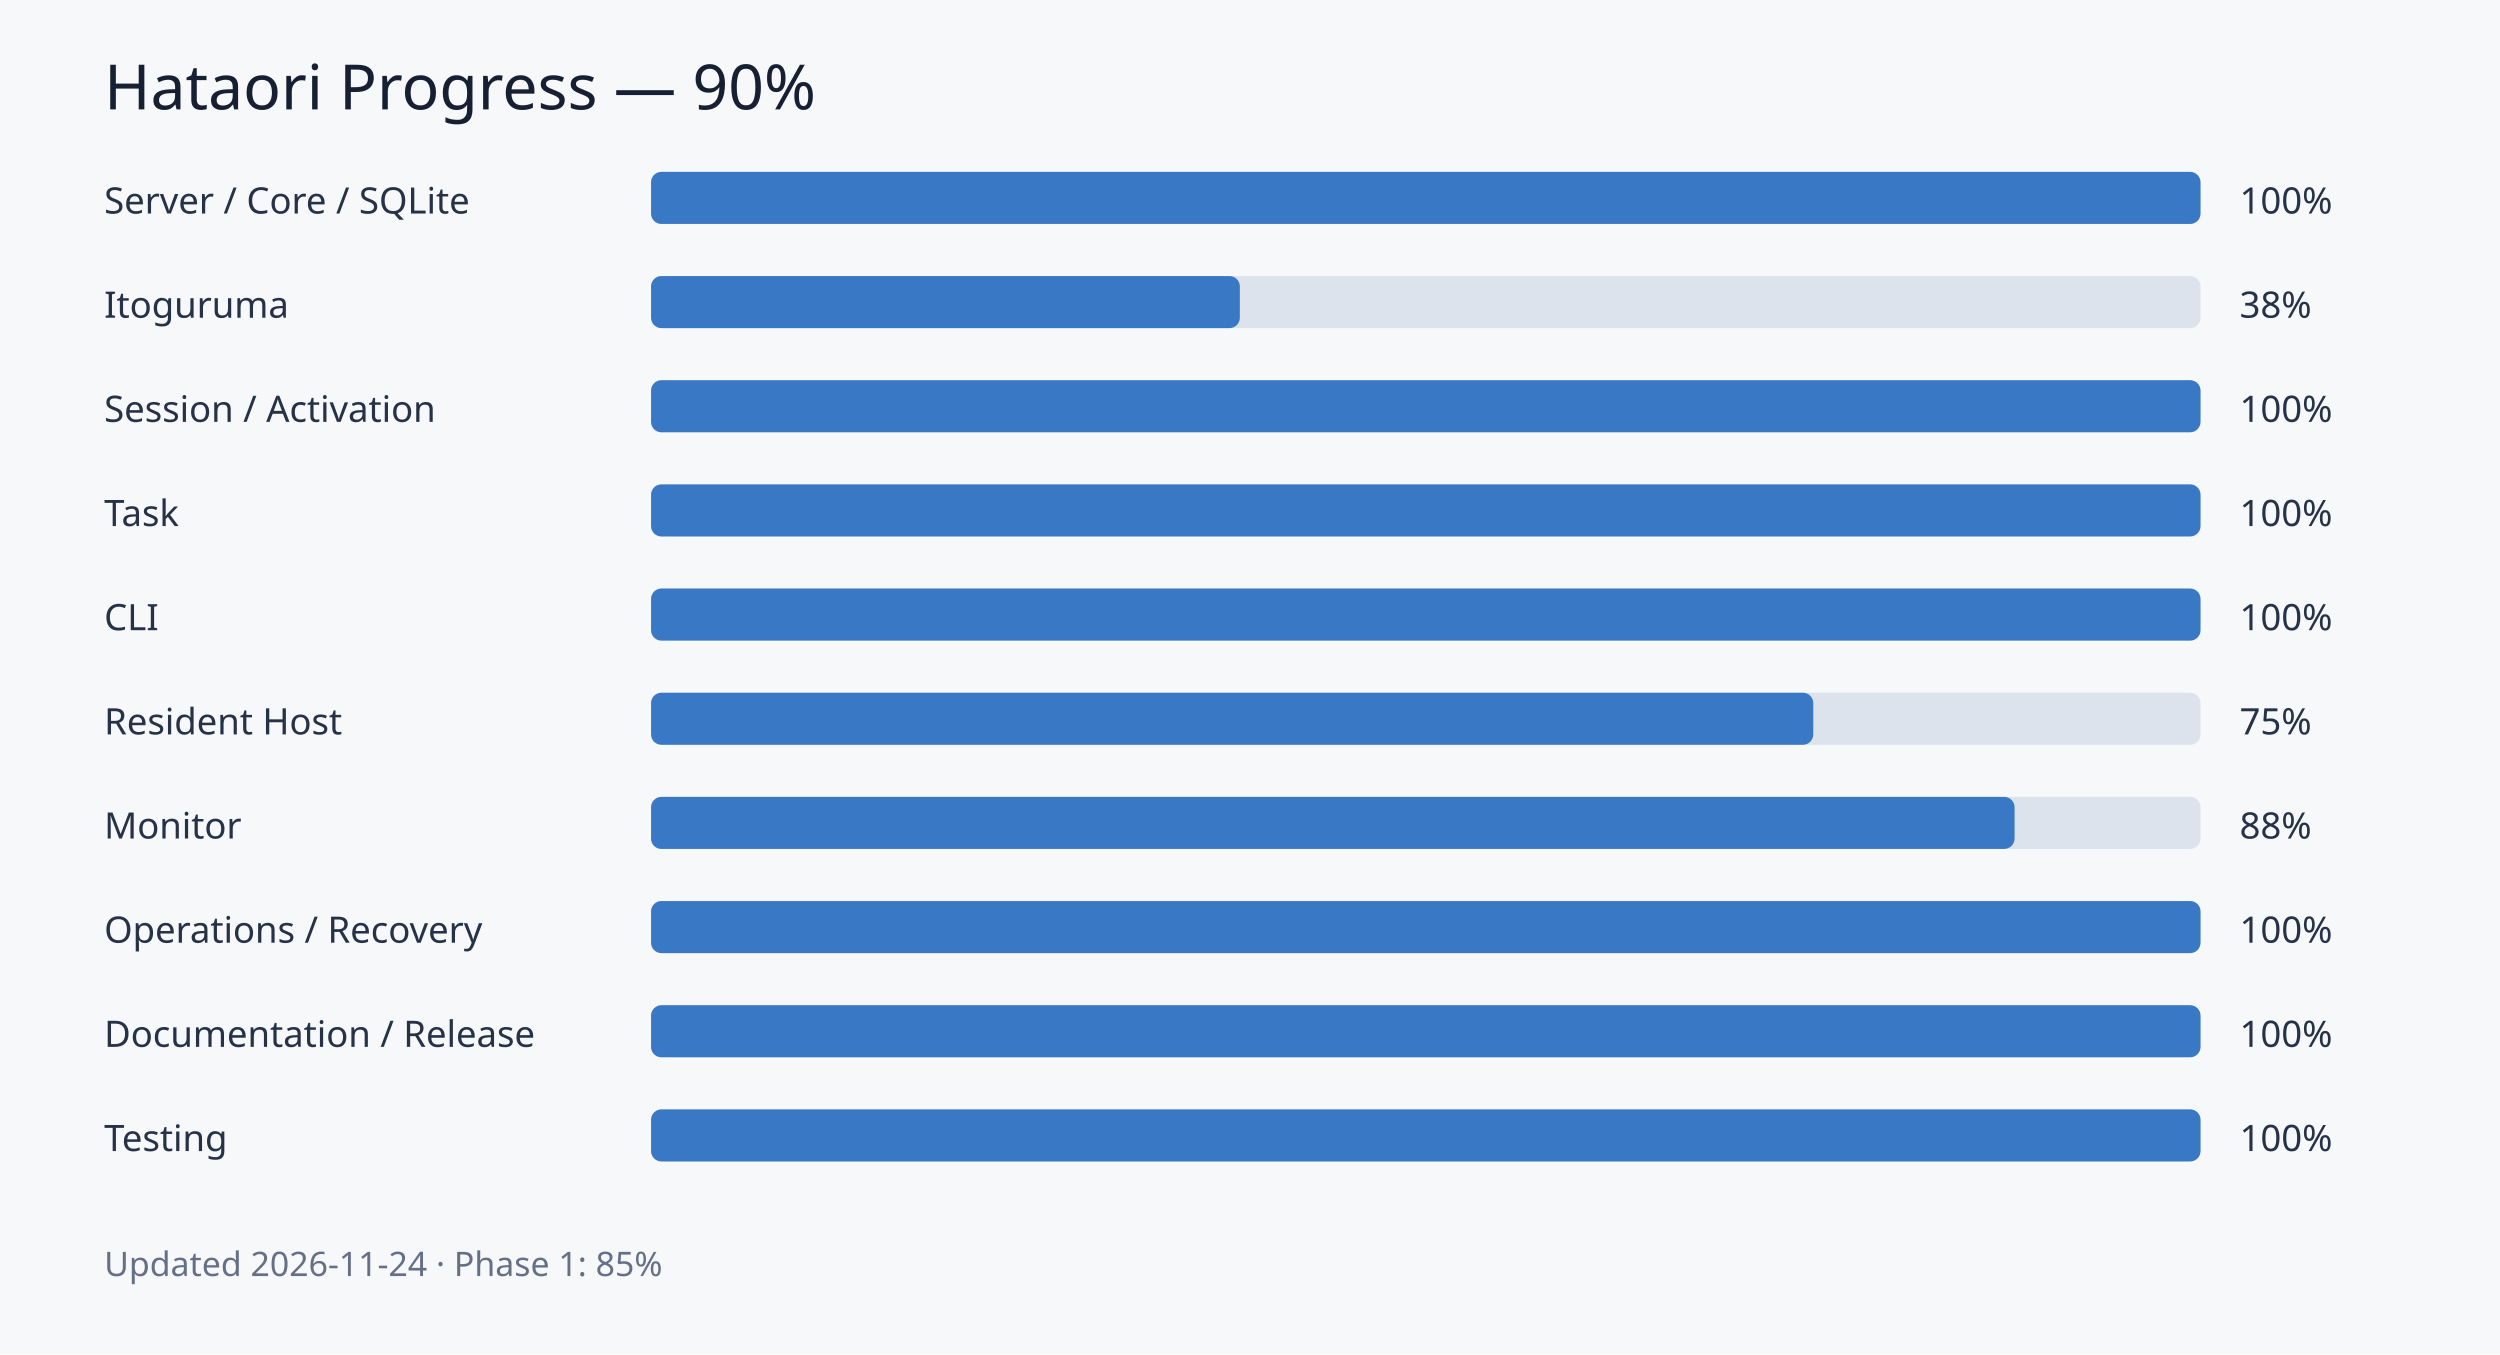
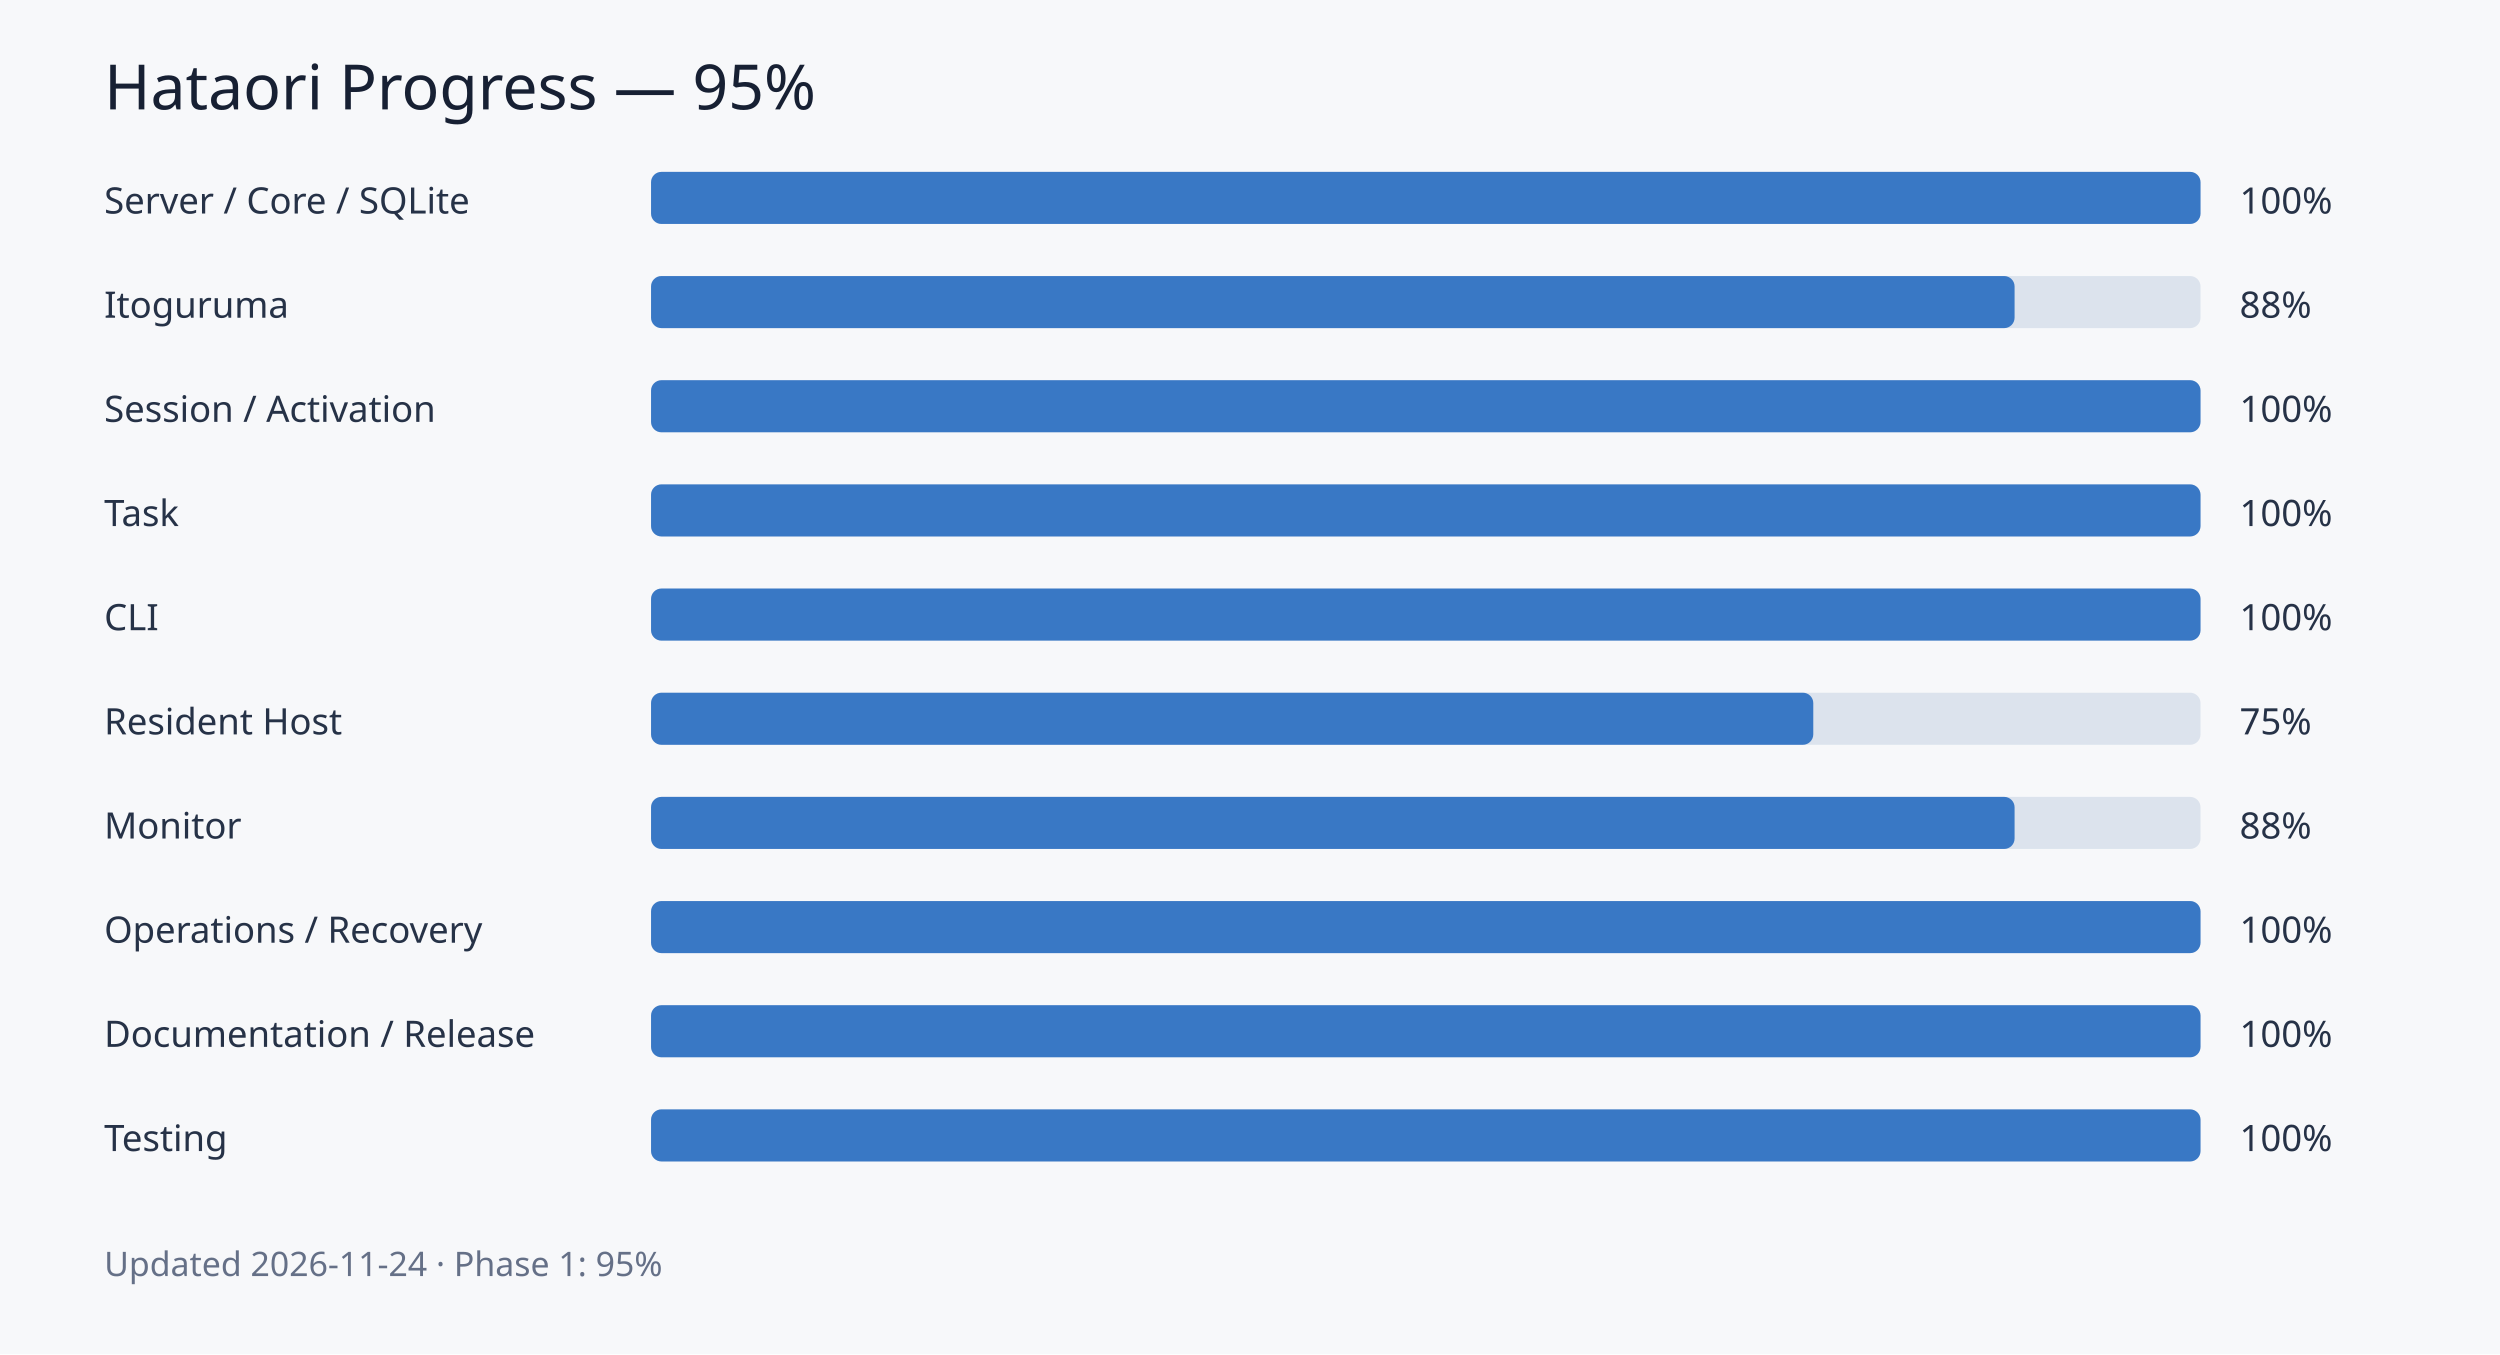
<svg xmlns="http://www.w3.org/2000/svg" width="960" height="520" viewBox="0 0 960 520">
  <rect width="960" height="520" fill="#f7f8fa" />
-   <text x="40" y="42" font-family="Segoe UI, sans-serif" font-size="24" fill="#172033">Hataori Progress — 90%</text>
+   <text x="40" y="42" font-family="Segoe UI, sans-serif" font-size="24" fill="#172033">Hataori Progress — 95%</text>
  <g font-family="Segoe UI, sans-serif" font-size="14" fill="#263247">
    <text x="40" y="82">Server / Core / SQLite</text>
    <rect x="250" y="66" width="595" height="20" rx="4" fill="#dce3ed" />
    <rect x="250" y="66" width="595" height="20" rx="4" fill="#3978c5" />
    <text x="860" y="82">100%</text>
    <text x="40" y="122">Itoguruma</text>
    <rect x="250" y="106" width="595" height="20" rx="4" fill="#dce3ed" />
-     <rect x="250" y="106" width="226.1" height="20" rx="4" fill="#3978c5" />
-     <text x="860" y="122">38%</text>
+     <rect x="250" y="106" width="523.6" height="20" rx="4" fill="#3978c5" />
+     <text x="860" y="122">88%</text>
    <text x="40" y="162">Session / Activation</text>
    <rect x="250" y="146" width="595" height="20" rx="4" fill="#dce3ed" />
    <rect x="250" y="146" width="595" height="20" rx="4" fill="#3978c5" />
    <text x="860" y="162">100%</text>
    <text x="40" y="202">Task</text>
    <rect x="250" y="186" width="595" height="20" rx="4" fill="#dce3ed" />
    <rect x="250" y="186" width="595" height="20" rx="4" fill="#3978c5" />
    <text x="860" y="202">100%</text>
    <text x="40" y="242">CLI</text>
    <rect x="250" y="226" width="595" height="20" rx="4" fill="#dce3ed" />
    <rect x="250" y="226" width="595" height="20" rx="4" fill="#3978c5" />
    <text x="860" y="242">100%</text>
    <text x="40" y="282">Resident Host</text>
    <rect x="250" y="266" width="595" height="20" rx="4" fill="#dce3ed" />
    <rect x="250" y="266" width="446.3" height="20" rx="4" fill="#3978c5" />
    <text x="860" y="282">75%</text>
    <text x="40" y="322">Monitor</text>
    <rect x="250" y="306" width="595" height="20" rx="4" fill="#dce3ed" />
    <rect x="250" y="306" width="523.6" height="20" rx="4" fill="#3978c5" />
    <text x="860" y="322">88%</text>
    <text x="40" y="362">Operations / Recovery</text>
    <rect x="250" y="346" width="595" height="20" rx="4" fill="#dce3ed" />
    <rect x="250" y="346" width="595" height="20" rx="4" fill="#3978c5" />
    <text x="860" y="362">100%</text>
    <text x="40" y="402">Documentation / Release</text>
    <rect x="250" y="386" width="595" height="20" rx="4" fill="#dce3ed" />
    <rect x="250" y="386" width="595" height="20" rx="4" fill="#3978c5" />
    <text x="860" y="402">100%</text>
    <text x="40" y="442">Testing</text>
    <rect x="250" y="426" width="595" height="20" rx="4" fill="#dce3ed" />
    <rect x="250" y="426" width="595" height="20" rx="4" fill="#3978c5" />
    <text x="860" y="442">100%</text>
  </g>
-   <text x="40" y="490" font-family="Segoe UI, sans-serif" font-size="13" fill="#657087">Updated 2026-11-24 · Phase 1: 85%</text>
+   <text x="40" y="490" font-family="Segoe UI, sans-serif" font-size="13" fill="#657087">Updated 2026-11-24 · Phase 1: 95%</text>
</svg>
